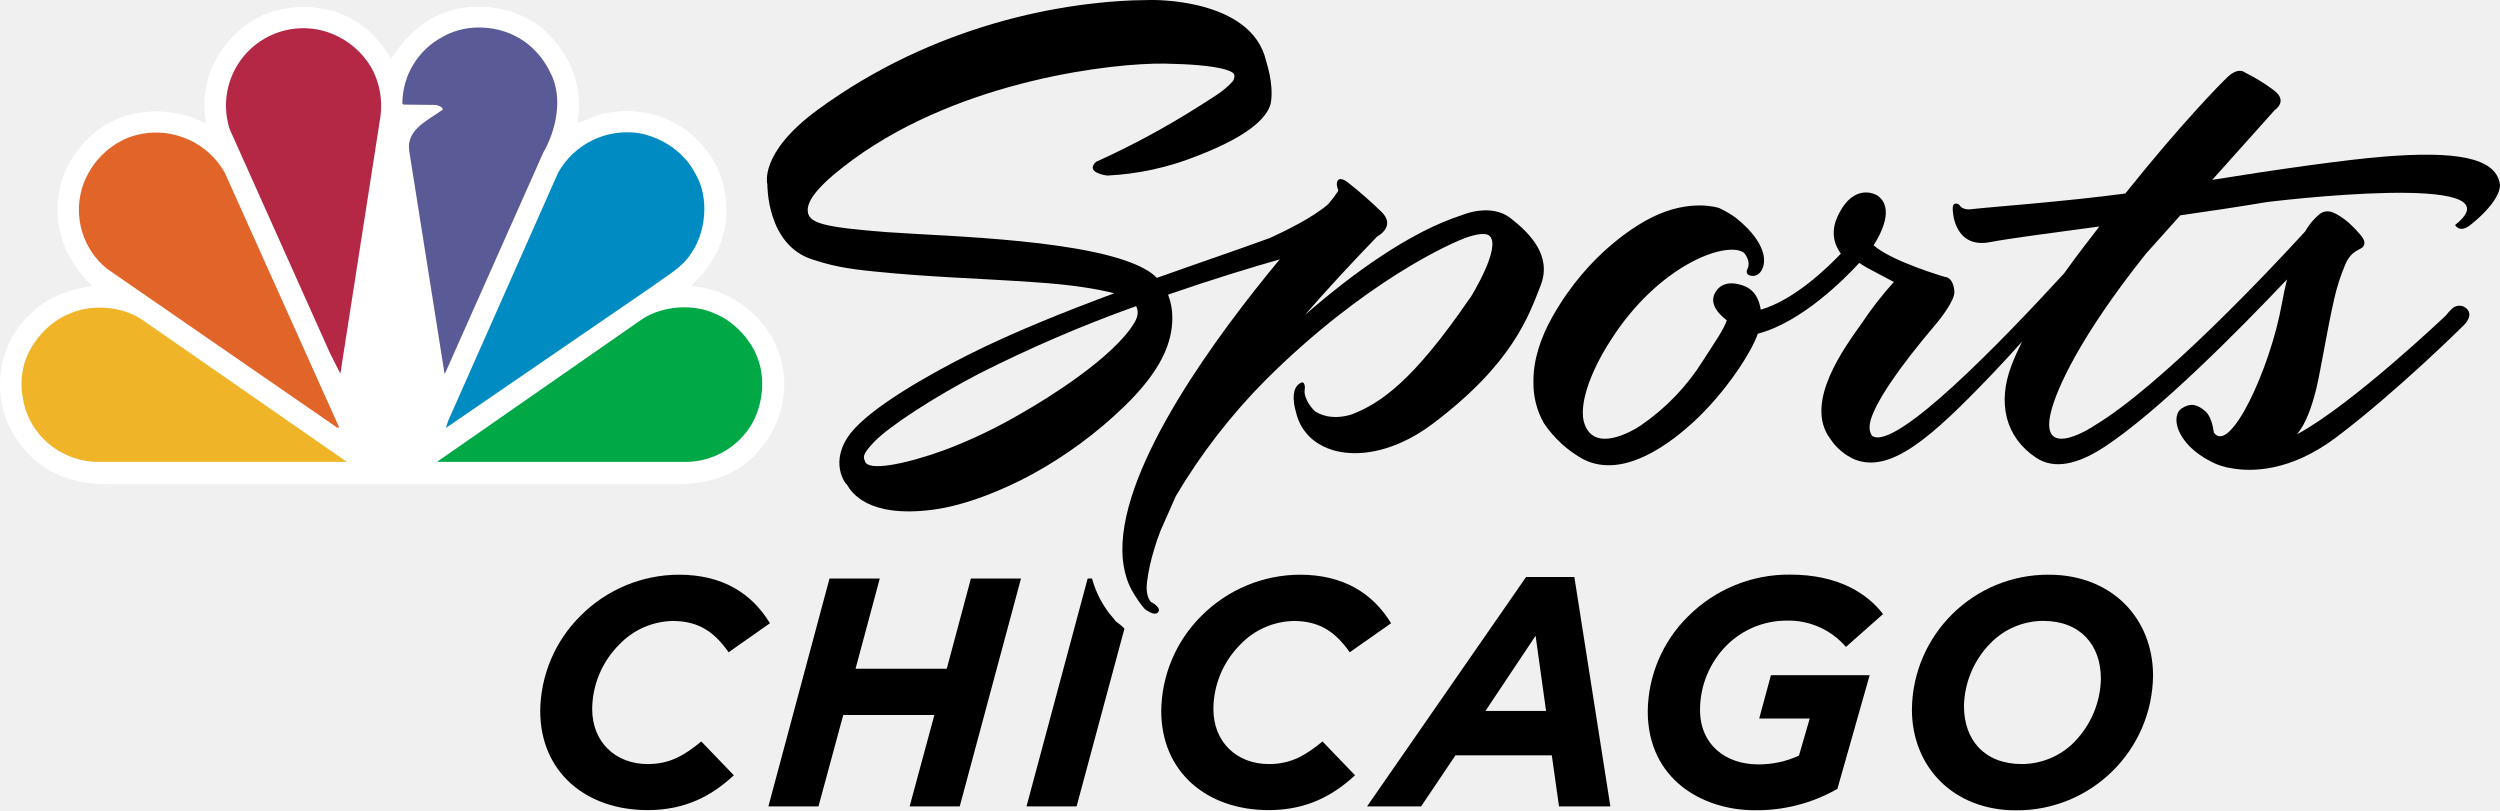
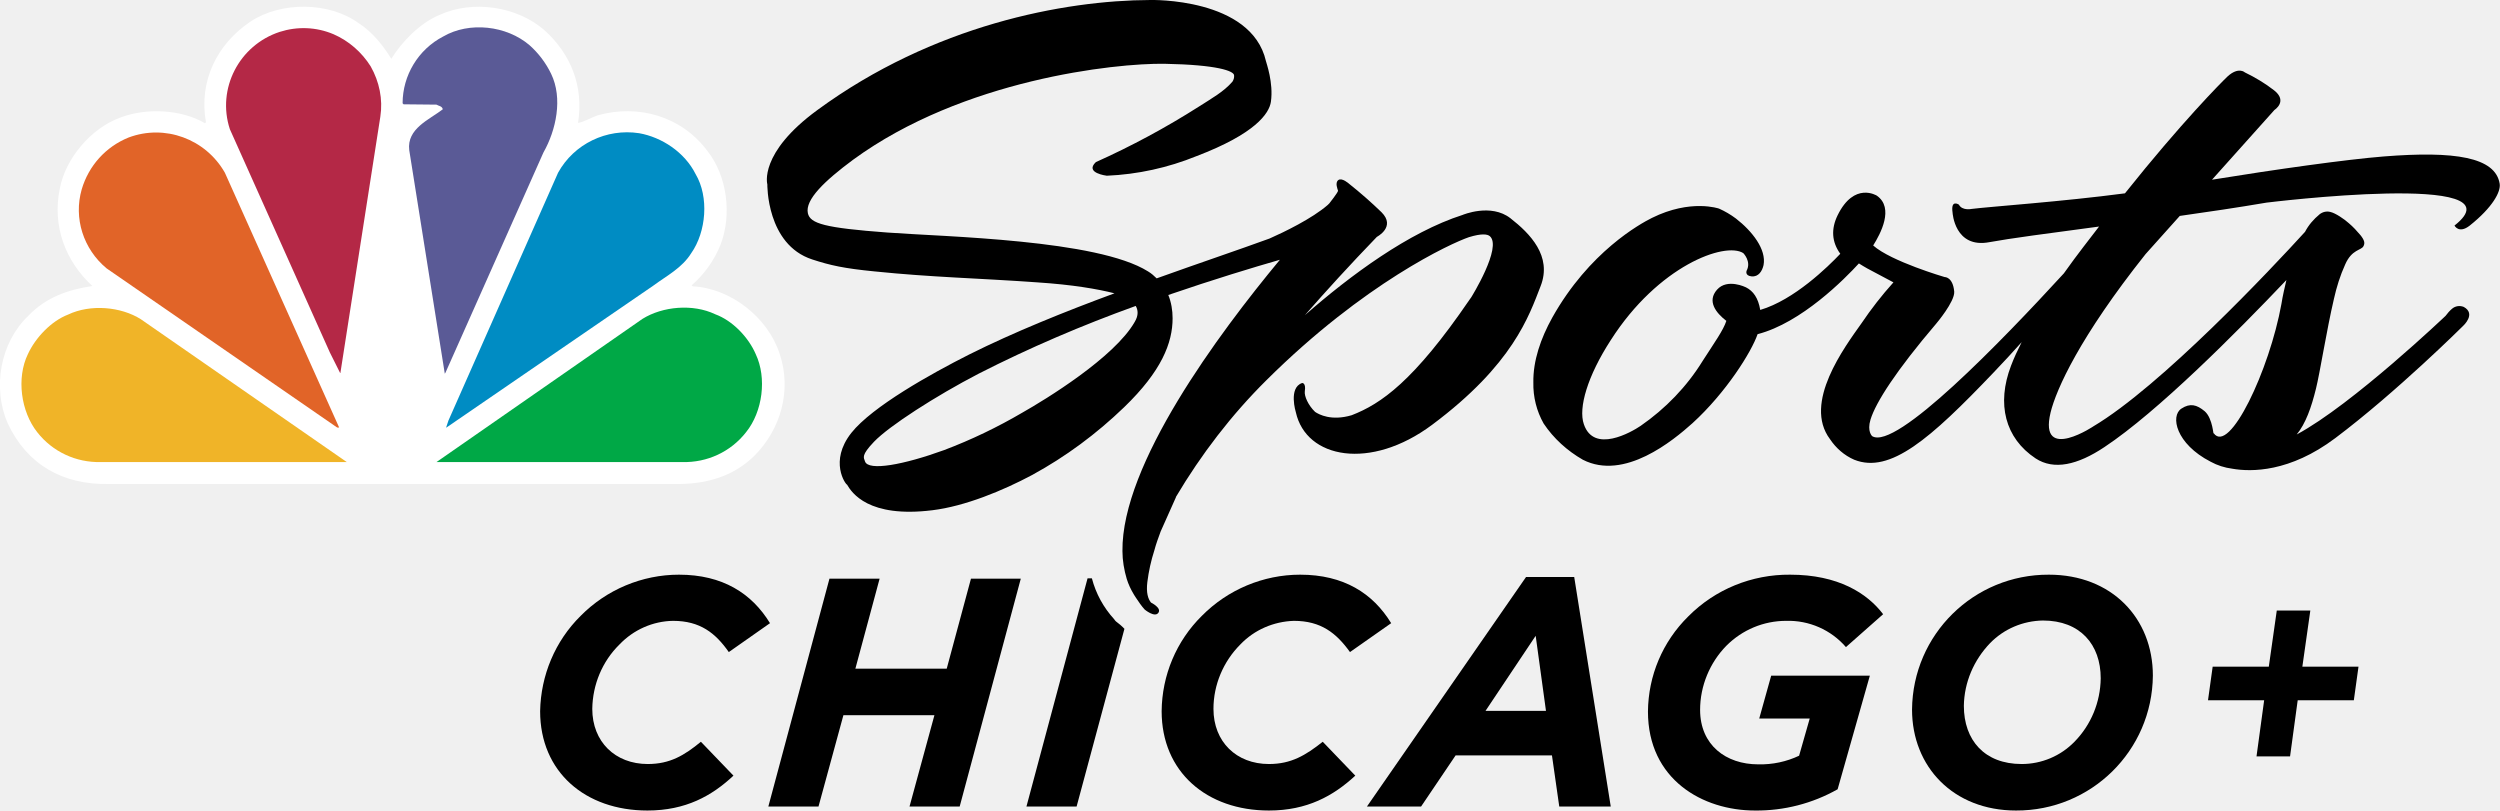
- <svg xmlns="http://www.w3.org/2000/svg" viewBox="0 0 752.56 243.9">
-   <defs>
-     <style>.cls-1{fill:#fff;}.cls-2{fill:#5a5a96;}.cls-3{fill:#b42846;}.cls-4{fill:#008cc3;}.cls-5{fill:#e16428;}.cls-6{fill:#00a846;}.cls-7{fill:#f0b428;}</style>
-   </defs>
-   <g id="Layer_2" data-name="Layer 2">
-     <g id="Layer_1-2" data-name="Layer 1">
-       <path d="M195,230c-9.79,0-16.74-6.68-16.74-16.57A27.68,27.68,0,0,1,186.44,194a22.77,22.77,0,0,1,16.06-7.07c8.22,0,12.82,3.71,16.83,9.42l12.44-8.74c-5.46-9-14.27-14.61-27.4-14.61a41.86,41.86,0,0,0-29.6,12.35A40.87,40.87,0,0,0,162.62,214c0,18.32,13.64,29.86,32.34,29.86,11.46,0,19.38-4.38,25.94-10.48l-9.79-10.18C206,227.37,201.69,230,195,230Z" />
-       <path d="M292.26,174.16,285,201.3H257.54l7.29-27.14H249.7l-18.4,68.59h15.08l7.46-27.52h27.43l-7.45,27.52H288.9l18.44-68.59Z" />
-       <path d="M335.42,186.43a30.12,30.12,0,0,1-6.69-12.27h-1.32L309,242.75h15.08l14.4-53.51C336.74,187.37,336.06,187.54,335.42,186.43Z" />
-       <path d="M382,230c-9.8,0-16.74-6.68-16.74-16.57A27.68,27.68,0,0,1,373.38,194a22.83,22.83,0,0,1,16.06-7.07c8.22,0,12.82,3.71,16.87,9.42l12.44-8.74c-5.5-9-14.32-14.61-27.44-14.61a42,42,0,0,0-29.61,12.35A40.9,40.9,0,0,0,349.56,214c0,18.32,13.64,29.86,32.34,29.86,11.46,0,19.38-4.38,26-10.48l-9.79-10.18C393,227.37,388.67,230,382,230Z" />
-       <path d="M473.92,173.69H459.39l-47.88,69.06h16.27l10.35-15.38h29l2.17,15.38h15.46ZM447.16,214l15.09-22.62L465.4,214Z" />
-       <path d="M529.56,216.3h15.21l-3.24,11.16a28.94,28.94,0,0,1-12.27,2.64c-9.67,0-17.51-5.79-17.51-16.44a27.53,27.53,0,0,1,7.92-19.3,25.53,25.53,0,0,1,18-7.54,22.77,22.77,0,0,1,18,7.92l11.16-9.88c-4.77-6.27-13.51-11.89-28-11.89a42.84,42.84,0,0,0-30.68,12.57,40.74,40.74,0,0,0-12.14,28.58c0,20.5,16.53,29.78,32.21,29.78a48.82,48.82,0,0,0,24.88-6.43l9.71-34.21H533.09Z" />
-       <path d="M616.76,173a41,41,0,0,0-41.23,40.56c0,17.25,12.43,30.37,31.35,30.37a41,41,0,0,0,41.24-40.55C648.12,186.13,635.68,173,616.76,173Zm7.76,50.27A22.37,22.37,0,0,1,608.63,230c-11.25,0-17.43-7.24-17.43-17.46a27.76,27.76,0,0,1,7.93-18.87A22.27,22.27,0,0,1,615,186.9c11.24,0,17.42,7.24,17.42,17.43A27.89,27.89,0,0,1,624.52,223.24Z" />
-       <path class="cls-1" d="M117.76,17.66c3.29-5.31,8.68-10.84,14.45-13.22,10-4.55,23.42-2.59,31.58,4.63,7.89,7.14,11.9,16.91,10.06,27.87,1.92-.31,3.86-1.56,6-2.27,12.21-3.42,25.2.29,33,10.83,5.91,7.48,7.45,19.14,3.91,28.18A32.58,32.58,0,0,1,208.1,85.9l.39.34c11.38.55,22.64,9.43,26.11,20.32,3.68,10.92.41,22.66-7.63,30.7-6.5,6.41-14.95,8.66-24.31,8.49H32.84c-14,.27-24.71-5.9-30.53-18.3C-2.25,116.8,0,103.21,8.55,95.1c5.32-5.63,12-7.93,19.29-9C19.65,78.46,15.66,68,18,56.84c1.67-9.06,9.36-18.21,18.2-21.38C44,32.41,54.56,33,61.7,37.13l.3-.27C59.82,24.5,65.29,13.41,75.45,6.6c9.16-6.14,23.69-6,32.63.51,4,2.5,7.32,6.72,9.68,10.55Z" />
-       <path class="cls-2" d="M165.87,22.25c3.63,7.37,1.53,17-2.32,23.66l-29.49,66.28-.24.33L123.16,45.25c-.85-6.47,6.08-9.19,10.15-12.29-.19-1-1.31-1-1.94-1.37l-9.92-.11-.33-.33a22.77,22.77,0,0,1,12.19-20.09c7.95-4.59,19.1-3.35,26,2.55a24.53,24.53,0,0,1,6.54,8.64Z" />
-       <path class="cls-3" d="M111.59,20a23.74,23.74,0,0,1,2.93,15.11l-12,77a.18.18,0,0,1-.13.25l-3.13-6.21L69.15,38.91A23.27,23.27,0,0,1,100.3,10.3,24.51,24.51,0,0,1,111.59,20Z" />
-       <path class="cls-4" d="M209.4,52.41c4.1,6.91,3.19,17.35-1.3,23.8-2.82,4.47-7.42,6.75-11.28,9.69l-62.44,42.82h-.14l.69-2.08L168,52a23.77,23.77,0,0,1,24.39-11.91c6.86,1.26,13.7,5.71,17,12.32Z" />
-       <path class="cls-5" d="M67.67,52l34.45,76.72h-.63L32.13,80.85A22.88,22.88,0,0,1,24.59,57,24.11,24.11,0,0,1,38.65,41.41,23.78,23.78,0,0,1,67.67,52Z" />
-       <path class="cls-6" d="M227.54,106.57c3.44,7.23,2.06,17.27-2.85,23.47a23.32,23.32,0,0,1-19.16,9l-74,0,62-43.13c6.05-3.84,15.25-4.59,21.86-1.41,5.09,2,9.91,7,12.15,12Z" />
-       <path class="cls-7" d="M8.42,106.57c-3.48,7.23-2.1,17.27,2.84,23.47a23.38,23.38,0,0,0,19.16,9l74,0L42.43,96c-6-3.84-15.23-4.59-21.86-1.41-5.09,2-9.89,7-12.15,12Z" />
-       <path d="M454.7,65.66c-5.92-4.61-14.35-1-14.35-1-16.19,5.15-33.7,18.1-47.55,30.16,6.35-7.29,13.55-15.13,21.73-23.6,0,0,5.84-3,1.36-7.42a130.2,130.2,0,0,0-9.79-8.6s-2.13-1.88-3.16-1.11-.25,2.85-.08,3.15S400.22,61,400.22,61a6.78,6.78,0,0,0-.47.51c-4.69,4.09-13.21,8.18-17.51,10.14-9.29,3.41-21.17,7.42-34,12a14.28,14.28,0,0,0-2.59-2.08c-15.3-9.55-61-10.4-78.52-11.68-18.92-1.45-23.18-2.68-23.9-5.79-.94-4.09,5.07-9.84,13.59-16.1,33.14-24.16,78.9-29.1,93.73-28.85,16.23.26,20.79,2.18,21,3.37a2.51,2.51,0,0,1-.51,2c-2.64,3-6.22,4.95-10.1,7.46a251.29,251.29,0,0,1-31,16.74c-3.54,3.28,3.32,4.13,3.32,4.13a83.45,83.45,0,0,0,27-5.87c17.64-6.74,21.85-12.79,22.36-16.41.77-5.71-1.4-11.67-1.49-12.22C376.7-.8,346.32,0,346.32,0c-26.15.09-65.39,7.55-100.2,33.06C228.27,46.14,231,55.52,231,55.52s-.3,18.14,13.5,22.57c5.54,1.79,9.59,2.73,18.66,3.63,17.64,1.79,30.68,2,48.95,3.28,10.74.72,18.24,2,23.31,3.28-14.91,5.54-30.29,11.67-43.71,18.4-11.72,5.88-29.23,15.72-35.53,23.56-6.82,8.61-1.67,15.55-1.28,15.55,1.36,2.43,6.39,10.14,25.73,7.67,9.8-1.24,21.22-5.88,30-10.65a128.77,128.77,0,0,0,27.7-20.37c11.33-10.94,14.57-19.38,14.57-26.75a18.88,18.88,0,0,0-1.28-7c13.67-4.73,25.64-8.35,33.61-10.61-18.53,22.29-47.71,61.57-47.37,87.72a27.56,27.56,0,0,0,1.32,8.35,20.66,20.66,0,0,0,2.13,4.56c.21.34.42.73.68,1.07a25.49,25.49,0,0,0,2.56,3.49s3,2.47,4.09,1-2.22-3.11-2.22-3.11c-.94-1.15-1.53-3-1.11-6.18a57.59,57.59,0,0,1,2.09-9.5,59.4,59.4,0,0,1,1.92-5.66l4.56-10.31,0-.05v0a179.4,179.4,0,0,1,27.26-35.23C410.53,85,436.73,73,442.09,71.28c3.92-1.24,5.63-.9,6.27-.3,3.75,3.32-5.58,18.36-5.58,18.36a8,8,0,0,1-.51.68c-16.83,24.59-26.67,31.4-35.49,34.77-6.09,1.83-9.8-.22-10.95-1-2.13-2-3.32-4.82-3.11-6.18.38-2.6-.77-2.51-.77-2.51-4.22,1.44-1.87,8.82-1.87,8.82,3.11,14,22.53,17.59,41,3.79,24.37-18.24,29.18-32.85,32.68-41.75S460.63,70.26,454.7,65.66ZM341.6,96.93c-6.14,10.65-26.89,23.38-33.83,27.3a150.13,150.13,0,0,1-23.56,11.29c-12.06,4.35-22.79,6.35-23.81,3.41-.39-1.23-1.2-1.79,2.72-5.88,4.56-4.81,18.58-13.8,31.53-20.53A413.51,413.51,0,0,1,342,92.15C342.62,93.35,342.75,94.92,341.6,96.93Z" />
-       <path d="M752.52,55.33c-1.34-8-13.51-9.9-34.87-8.19-11.28.89-32.59,3.92-51.71,7l18.8-21s4.08-2.63-.12-5.87a54.28,54.28,0,0,0-8.77-5.41s-1.87-1.8-5.15,1.19c-1.91,1.77-14,14-30.93,35.2-18.87,2.51-40.58,4.05-46.17,4.7,0,0-2.75.57-3.82-1.32,0,0-2.45-1.71-1.88,2.38,0,0,.6,10.86,11.06,8.89,5.93-1.13,18-2.71,33-4.72-2.54,3.31-6.45,8.27-10.6,14.09-18.77,20.48-50.6,53.39-57.72,49,0,0-1.56-1.44-.47-5,1.6-5.23,7.65-14.71,19.78-28.95,0,0,5.6-6.64,5.37-9.57-.36-4.49-2.86-4.39-2.86-4.39S569.34,78.66,564,73.83c2.25-3.51,6.39-11.34,1.11-15,0,0-6.78-4.3-11.76,5.91-2,4.07-1.83,8,.79,11.61-3.69,3.92-13.92,13.92-24.1,16.87-.58-3.55-2.08-5.72-4.34-6.85,0,0-5.61-2.83-8.66.69s-.34,7,2.77,9.36c-.92,2.78-3.49,6.41-7.08,12A66,66,0,0,1,494,128c-2.76,1.89-14.09,8.43-17.06-.52C475.27,122.57,478,113,485,102.2,499.34,79.83,519.44,72.5,524.87,76c0,0,2.55,2.53,1,5.32,0,0-.58,1.53,1.48,1.72s3.22-1.61,3.57-3.42c.86-4.73-3.44-10.15-8.33-14a28.51,28.51,0,0,0-5.09-3s-8.55-3-20.22,2.8c-3.59,1.77-18.89,10.2-30,30-3.53,6.27-5.76,13-5.68,19.49a24.32,24.32,0,0,0,3.13,12.45,34.27,34.27,0,0,0,11.83,10.87c12.55,6.42,27.25-5.79,33-11,10.09-9.23,17.81-21.46,19.58-26.78,13.21-3.41,26.28-16.66,30.54-21.31.78.52,1.57,1,2.48,1.53l7.93,4.21a106.41,106.41,0,0,0-9.6,12.34c-5.08,7.17-17.68,24-9.54,34.87a17,17,0,0,0,7.33,6.21c10.76,4.26,22.94-6.31,41.82-26.14,3-3.14,5.86-6.27,8.6-9.34-1.17,2.36-2.26,4.73-3.15,7.06-4.4,11.46-1.84,21.79,7.39,27.92,5.47,3.62,12.58,2,20.71-3.37,16.05-10.6,39.74-34.44,54.79-50.31-.54,2.18-1.06,4.56-1.53,7.24-3.57,19.89-15.65,45.49-20.42,38.93-.09,1-.15-4.42-2.74-6.59-2.36-2-4.42-2.49-7-.76-3.42,2.25-1.72,10.62,8.79,16A19.24,19.24,0,0,0,672,141c5.72,1,17.3,1.06,31-9.16,18.48-13.89,38.5-33.78,38.5-33.78s4-3.55.21-5.74a3.25,3.25,0,0,0-3.58.59A17.37,17.37,0,0,0,736.23,95c.27-.27-28,26.7-44.77,35.74,2.71-3.31,4.39-8.1,5.81-13.76,1.18-4.76,3.23-17.59,5.38-27A62.7,62.7,0,0,1,706,79.56c2-4.59,4.86-4.2,5.51-5.54.46-.94.29-1.8-.93-3.3a35.33,35.33,0,0,0-3.49-3.62c-1.33-1.22-4.1-3.1-5.58-3.38a3.86,3.86,0,0,0-3.21.69,18.4,18.4,0,0,0-4.39,5.26c-10.14,11.07-43.4,46.55-63.75,58.63,1.09-.65-16.53,11.26-12.79-4.23,1.7-7,8.77-22.82,28.63-47.72l10.33-11.53c8.48-1.21,17.3-2.53,26.1-4,0,0,77.62-9.62,56.6,6.91,0,0,1.35,2.6,4.6,0,6.75-5.35,9.28-10,8.88-12.47Z" />
+ <svg xmlns="http://www.w3.org/2000/svg" version="1.1" id="Layer_1" x="0px" y="0px" viewBox="0 0 752.6 243.9" style="enable-background:new 0 0 752.6 243.9;" xml:space="preserve">
+   <style type="text/css">
+ 	.st0{fill:#FFFFFF;}
+ 	.st1{fill:#5A5A96;}
+ 	.st2{fill:#B42846;}
+ 	.st3{fill:#008CC3;}
+ 	.st4{fill:#E16428;}
+ 	.st5{fill:#00A846;}
+ 	.st6{fill:#F0B428;}
+ </style>
+   <g id="Layer_2_00000137819568300976458740000011919625697373973402_">
+     <g id="Layer_1-2">
+       <path d="M195,230c-9.8,0-16.7-6.7-16.7-16.6c0.1-7.3,3-14.3,8.2-19.4c4.2-4.4,10-7,16.1-7.1c8.2,0,12.8,3.7,16.8,9.4l12.4-8.7    c-5.5-9-14.3-14.6-27.4-14.6c-11.1,0-21.8,4.5-29.6,12.4c-7.7,7.6-12,17.9-12.2,28.7c0,18.3,13.6,29.9,32.3,29.9    c11.5,0,19.4-4.4,25.9-10.5l-9.8-10.2C206,227.4,201.7,230,195,230z" />
+       <path d="M292.3,174.2l-7.3,27.1h-27.5l7.3-27.1h-15.1l-18.4,68.6h15.1l7.5-27.5h27.4l-7.5,27.5h15.1l18.4-68.6H292.3z" />
+       <path d="M335.4,186.4c-3.2-3.5-5.5-7.7-6.7-12.3h-1.3L309,242.8h15.1l14.4-53.5C336.7,187.4,336.1,187.5,335.4,186.4z" />
+       <path d="M382,230c-9.8,0-16.7-6.7-16.7-16.6c0-7.3,3-14.3,8.1-19.4c4.2-4.4,10-6.9,16.1-7.1c8.2,0,12.8,3.7,16.9,9.4l12.4-8.7    c-5.5-9-14.3-14.6-27.4-14.6c-11.1,0-21.8,4.5-29.6,12.4c-7.7,7.6-12,17.9-12.1,28.7c0,18.3,13.6,29.9,32.3,29.9    c11.5,0,19.4-4.4,26-10.5l-9.8-10.2C393,227.4,388.7,230,382,230z" />
+       <path d="M473.9,173.7h-14.5l-47.9,69.1h16.3l10.4-15.4h29l2.2,15.4h15.5L473.9,173.7z M447.2,214l15.1-22.6l3.1,22.6H447.2z" />
+       <path d="M529.6,216.3h15.2l-3.2,11.2c-3.8,1.8-8,2.7-12.3,2.6c-9.7,0-17.5-5.8-17.5-16.4c0-7.2,2.9-14.2,7.9-19.3    c4.8-4.8,11.2-7.5,18-7.5c6.9-0.2,13.5,2.7,18,7.9l11.2-9.9c-4.8-6.3-13.5-11.9-28-11.9c-11.5-0.1-22.6,4.4-30.7,12.6    c-7.7,7.6-12,17.8-12.1,28.6c0,20.5,16.5,29.8,32.2,29.8c8.7,0.1,17.3-2.1,24.9-6.4l9.7-34.2h-29.7L529.6,216.3z" />
+       <path d="M616.8,173c-22.6-0.1-41,18-41.2,40.6c0,17.2,12.4,30.4,31.3,30.4c22.6,0.1,41-18,41.2-40.6    C648.1,186.1,635.7,173,616.8,173z M624.5,223.3c-4.2,4.3-9.9,6.7-15.9,6.7c-11.2,0-17.4-7.2-17.4-17.5c0.1-7.1,3-13.8,7.9-18.9    c4.2-4.3,9.9-6.7,15.9-6.8c11.2,0,17.4,7.2,17.4,17.4C632.3,211.4,629.5,218.2,624.5,223.3L624.5,223.3z" />
+       <path class="st0" d="M117.8,17.7c3.3-5.3,8.7-10.8,14.5-13.2c10-4.6,23.4-2.6,31.6,4.6c7.9,7.1,11.9,16.9,10.1,27.9    c1.9-0.3,3.9-1.6,6-2.3c12.2-3.4,25.2,0.3,33,10.8c5.9,7.5,7.4,19.1,3.9,28.2c-1.9,4.7-4.9,8.9-8.7,12.2l0.4,0.3    c11.4,0.6,22.6,9.4,26.1,20.3c3.7,10.9,0.4,22.7-7.6,30.7c-6.5,6.4-14.9,8.7-24.3,8.5H32.8c-14,0.3-24.7-5.9-30.5-18.3    c-4.6-10.6-2.3-24.2,6.2-32.3c5.3-5.6,12-7.9,19.3-9C19.6,78.5,15.7,68,18,56.8c1.7-9.1,9.4-18.2,18.2-21.4    c7.8-3,18.4-2.5,25.5,1.7l0.3-0.3c-2.2-12.4,3.3-23.5,13.4-30.3c9.2-6.1,23.7-6,32.6,0.5C112.1,9.6,115.4,13.8,117.8,17.7z" />
+       <path class="st1" d="M165.9,22.2c3.6,7.4,1.5,17-2.3,23.7l-29.5,66.3l-0.2,0.3l-10.7-67.3c-0.8-6.5,6.1-9.2,10.1-12.3    c-0.2-1-1.3-1-1.9-1.4l-9.9-0.1l-0.3-0.3c0-8.4,4.7-16.2,12.2-20.1c7.9-4.6,19.1-3.3,26,2.6C162.1,16,164.3,18.9,165.9,22.2    L165.9,22.2z" />
+       <path class="st2" d="M111.6,20c2.6,4.6,3.7,9.9,2.9,15.1l-12,77c0,0.1,0,0.2-0.1,0.2c0,0,0,0,0,0l-3.1-6.2L69.2,38.9    c-4-12.2,2.8-25.3,15-29.3c5.3-1.7,11-1.5,16.2,0.7C105,12.3,108.9,15.7,111.6,20z" />
+       <path class="st3" d="M209.4,52.4c4.1,6.9,3.2,17.4-1.3,23.8c-2.8,4.5-7.4,6.8-11.3,9.7l-62.4,42.8h-0.1l0.7-2.1L168,52    c4.8-8.7,14.6-13.4,24.4-11.9C199.2,41.3,206.1,45.8,209.4,52.4L209.4,52.4z" />
+       <path class="st4" d="M67.7,52l34.4,76.7h-0.6L32.1,80.8c-7-5.8-10-15.1-7.5-23.8c2.1-7.1,7.2-12.8,14.1-15.6    C49.6,37.3,61.9,41.8,67.7,52z" />
+       <path class="st5" d="M227.5,106.6c3.4,7.2,2.1,17.3-2.9,23.5c-4.6,5.9-11.7,9.2-19.2,9h-74l62-43.1c6.1-3.8,15.2-4.6,21.9-1.4    C220.5,96.5,225.3,101.5,227.5,106.6L227.5,106.6z" />
+       <path class="st6" d="M8.4,106.6c-3.5,7.2-2.1,17.3,2.8,23.5c4.6,5.9,11.7,9.2,19.2,9h74l-62-43c-6-3.8-15.2-4.6-21.9-1.4    C15.5,96.6,10.7,101.6,8.4,106.6L8.4,106.6z" />
+       <path d="M454.7,65.7c-5.9-4.6-14.4-1-14.4-1c-16.2,5.2-33.7,18.1-47.5,30.2c6.4-7.3,13.5-15.1,21.7-23.6c0,0,5.8-3,1.4-7.4    c-3.1-3-6.4-5.9-9.8-8.6c0,0-2.1-1.9-3.2-1.1s-0.2,2.8-0.1,3.2s-2.6,3.8-2.6,3.8c-0.2,0.2-0.3,0.3-0.5,0.5    c-4.7,4.1-13.2,8.2-17.5,10.1c-9.3,3.4-21.2,7.4-34,12c-0.8-0.8-1.6-1.5-2.6-2.1c-15.3-9.6-61-10.4-78.5-11.7    c-18.9-1.4-23.2-2.7-23.9-5.8c-0.9-4.1,5.1-9.8,13.6-16.1c33.1-24.2,78.9-29.1,93.7-28.9c16.2,0.3,20.8,2.2,21,3.4    c0.1,0.7-0.1,1.4-0.5,2c-2.6,3-6.2,5-10.1,7.5c-9.9,6.3-20.3,11.9-31,16.7c-3.5,3.3,3.3,4.1,3.3,4.1c9.3-0.4,18.4-2.4,27-5.9    c17.6-6.7,21.9-12.8,22.4-16.4c0.8-5.7-1.4-11.7-1.5-12.2C376.7-0.8,346.3,0,346.3,0c-26.1,0.1-65.4,7.6-100.2,33.1    C228.3,46.1,231,55.5,231,55.5s-0.3,18.1,13.5,22.6c5.5,1.8,9.6,2.7,18.7,3.6c17.6,1.8,30.7,2,49,3.3c10.7,0.7,18.2,2,23.3,3.3    c-14.9,5.5-30.3,11.7-43.7,18.4c-11.7,5.9-29.2,15.7-35.5,23.6c-6.8,8.6-1.7,15.6-1.3,15.6c1.4,2.4,6.4,10.1,25.7,7.7    c9.8-1.2,21.2-5.9,30-10.6c10.1-5.5,19.4-12.4,27.7-20.4c11.3-10.9,14.6-19.4,14.6-26.8c0-2.4-0.4-4.8-1.3-7    c13.7-4.7,25.6-8.3,33.6-10.6c-18.5,22.3-47.7,61.6-47.4,87.7c0,2.8,0.5,5.7,1.3,8.4c0.5,1.6,1.2,3.1,2.1,4.6    c0.2,0.3,0.4,0.7,0.7,1.1c0.8,1.2,1.6,2.4,2.6,3.5c0,0,3,2.5,4.1,1s-2.2-3.1-2.2-3.1c-0.9-1.1-1.5-3-1.1-6.2    c0.4-3.2,1.1-6.4,2.1-9.5c0.5-1.9,1.2-3.8,1.9-5.7l4.6-10.3v-0.1l0,0c7.6-12.8,16.7-24.7,27.3-35.2c29.4-29.2,55.6-41.2,60.9-43    c3.9-1.2,5.6-0.9,6.3-0.3c3.8,3.3-5.6,18.4-5.6,18.4c-0.2,0.2-0.3,0.5-0.5,0.7c-16.8,24.6-26.7,31.4-35.5,34.8    c-6.1,1.8-9.8-0.2-11-1c-2.1-2-3.3-4.8-3.1-6.2c0.4-2.6-0.8-2.5-0.8-2.5c-4.2,1.4-1.9,8.8-1.9,8.8c3.1,14,22.5,17.6,41,3.8    c24.4-18.2,29.2-32.8,32.7-41.8S460.6,70.3,454.7,65.7z M341.6,96.9c-6.1,10.7-26.9,23.4-33.8,27.3c-7.5,4.4-15.4,8.2-23.6,11.3    c-12.1,4.4-22.8,6.4-23.8,3.4c-0.4-1.2-1.2-1.8,2.7-5.9c4.6-4.8,18.6-13.8,31.5-20.5c15.3-7.8,31.2-14.6,47.3-20.4    C342.6,93.3,342.8,94.9,341.6,96.9z" />
+       <path d="M752.5,55.3c-1.3-8-13.5-9.9-34.9-8.2c-11.3,0.9-32.6,3.9-51.7,7l18.8-21c0,0,4.1-2.6-0.1-5.9c-2.7-2.1-5.7-3.9-8.8-5.4    c0,0-1.9-1.8-5.2,1.2c-1.9,1.8-14,14-30.9,35.2c-18.9,2.5-40.6,4-46.2,4.7c0,0-2.8,0.6-3.8-1.3c0,0-2.5-1.7-1.9,2.4    c0,0,0.6,10.9,11.1,8.9c5.9-1.1,18-2.7,33-4.7c-2.5,3.3-6.5,8.3-10.6,14.1c-18.8,20.5-50.6,53.4-57.7,49c0,0-1.6-1.4-0.5-5    c1.6-5.2,7.7-14.7,19.8-28.9c0,0,5.6-6.6,5.4-9.6c-0.4-4.5-2.9-4.4-2.9-4.4s-16.1-4.7-21.5-9.5c2.2-3.5,6.4-11.3,1.1-15    c0,0-6.8-4.3-11.8,5.9c-2,4.1-1.8,8,0.8,11.6c-3.7,3.9-13.9,13.9-24.1,16.9c-0.6-3.6-2.1-5.7-4.3-6.8c0,0-5.6-2.8-8.7,0.7    s-0.3,7,2.8,9.4c-0.9,2.8-3.5,6.4-7.1,12c-4.8,7.8-11.2,14.4-18.7,19.6c-2.8,1.9-14.1,8.4-17.1-0.5c-1.7-4.9,1.1-14.5,8.1-25.3    c14.3-22.4,34.4-29.7,39.9-26.2c0,0,2.5,2.5,1,5.3c0,0-0.6,1.5,1.5,1.7s3.2-1.6,3.6-3.4c0.9-4.7-3.4-10.2-8.3-14    c-1.6-1.2-3.3-2.2-5.1-3c0,0-8.5-3-20.2,2.8c-3.6,1.8-18.9,10.2-30,30c-3.5,6.3-5.8,13-5.7,19.5c-0.1,4.4,1,8.7,3.1,12.4    c3,4.5,7.1,8.2,11.8,10.9c12.5,6.4,27.2-5.8,33-11c10.1-9.2,17.8-21.5,19.6-26.8c13.2-3.4,26.3-16.7,30.5-21.3    c0.8,0.5,1.6,1,2.5,1.5l7.9,4.2c-3.5,3.9-6.7,8-9.6,12.3c-5.1,7.2-17.7,24-9.5,34.9c1.8,2.7,4.3,4.9,7.3,6.2    c10.8,4.3,22.9-6.3,41.8-26.1c3-3.1,5.9-6.3,8.6-9.3c-1.2,2.4-2.3,4.7-3.2,7.1c-4.4,11.5-1.8,21.8,7.4,27.9    c5.5,3.6,12.6,2,20.7-3.4c16-10.6,39.7-34.4,54.8-50.3c-0.5,2.2-1.1,4.6-1.5,7.2c-3.6,19.9-15.7,45.5-20.4,38.9    c-0.1,1-0.2-4.4-2.7-6.6c-2.4-2-4.4-2.5-7-0.8c-3.4,2.2-1.7,10.6,8.8,16c2,1.1,4.2,1.8,6.5,2.1c5.7,1,17.3,1.1,31-9.2    c18.5-13.9,38.5-33.8,38.5-33.8s4-3.6,0.2-5.7c-1.2-0.5-2.6-0.3-3.6,0.6c-0.7,0.6-1.3,1.3-1.9,2.1c0.3-0.3-28,26.7-44.8,35.7    c2.7-3.3,4.4-8.1,5.8-13.8c1.2-4.8,3.2-17.6,5.4-27c0.8-3.6,1.9-7.1,3.4-10.4c2-4.6,4.9-4.2,5.5-5.5c0.5-0.9,0.3-1.8-0.9-3.3    c-1.1-1.3-2.2-2.5-3.5-3.6c-1.3-1.2-4.1-3.1-5.6-3.4c-1.1-0.3-2.3,0-3.2,0.7c-1.8,1.5-3.3,3.2-4.4,5.3    c-10.1,11.1-43.4,46.5-63.8,58.6c1.1-0.7-16.5,11.3-12.8-4.2c1.7-7,8.8-22.8,28.6-47.7l10.3-11.5c8.5-1.2,17.3-2.5,26.1-4    c0,0,77.6-9.6,56.6,6.9c0,0,1.3,2.6,4.6,0C750.4,62.4,752.9,57.7,752.5,55.3L752.5,55.3z" />
    </g>
  </g>
+   <g>
+     <path d="M666.1,200.7H683l2.4-16.9h10.1l-2.4,16.9H710l-1.4,10.1h-16.9l-2.3,16.9h-10.1l2.3-16.9h-16.9L666.1,200.7z" />
+   </g>
</svg>
